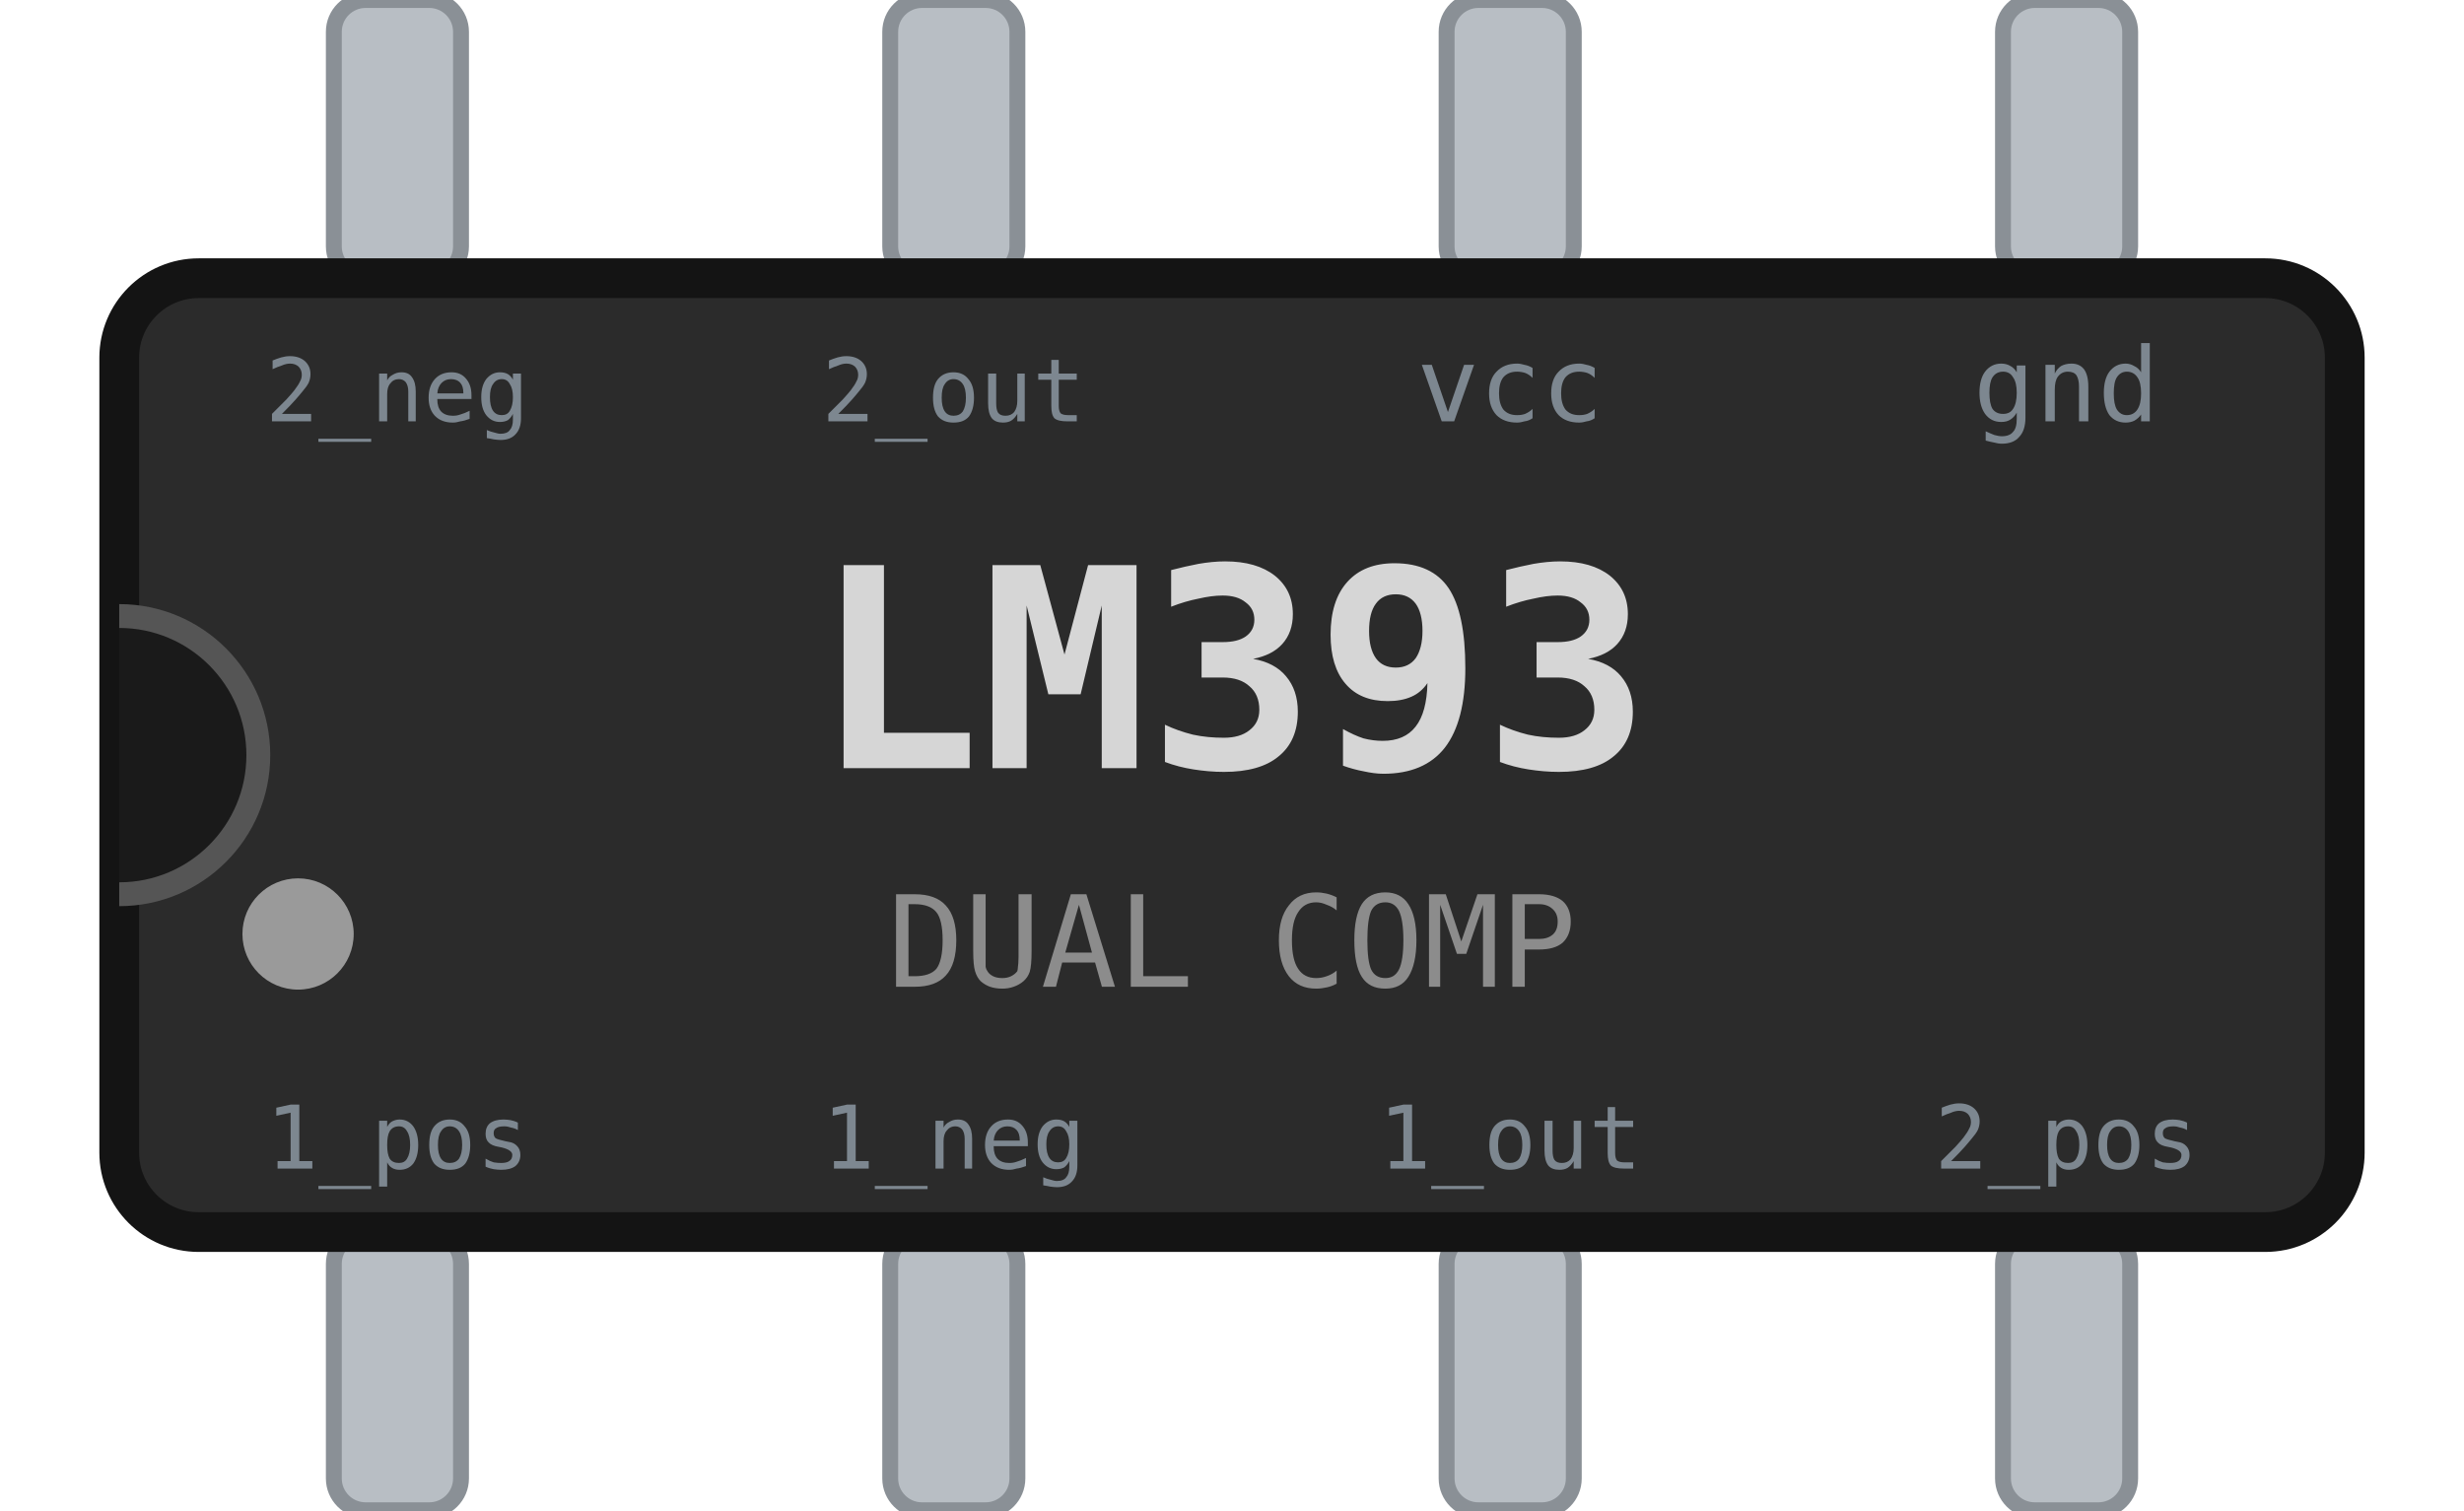
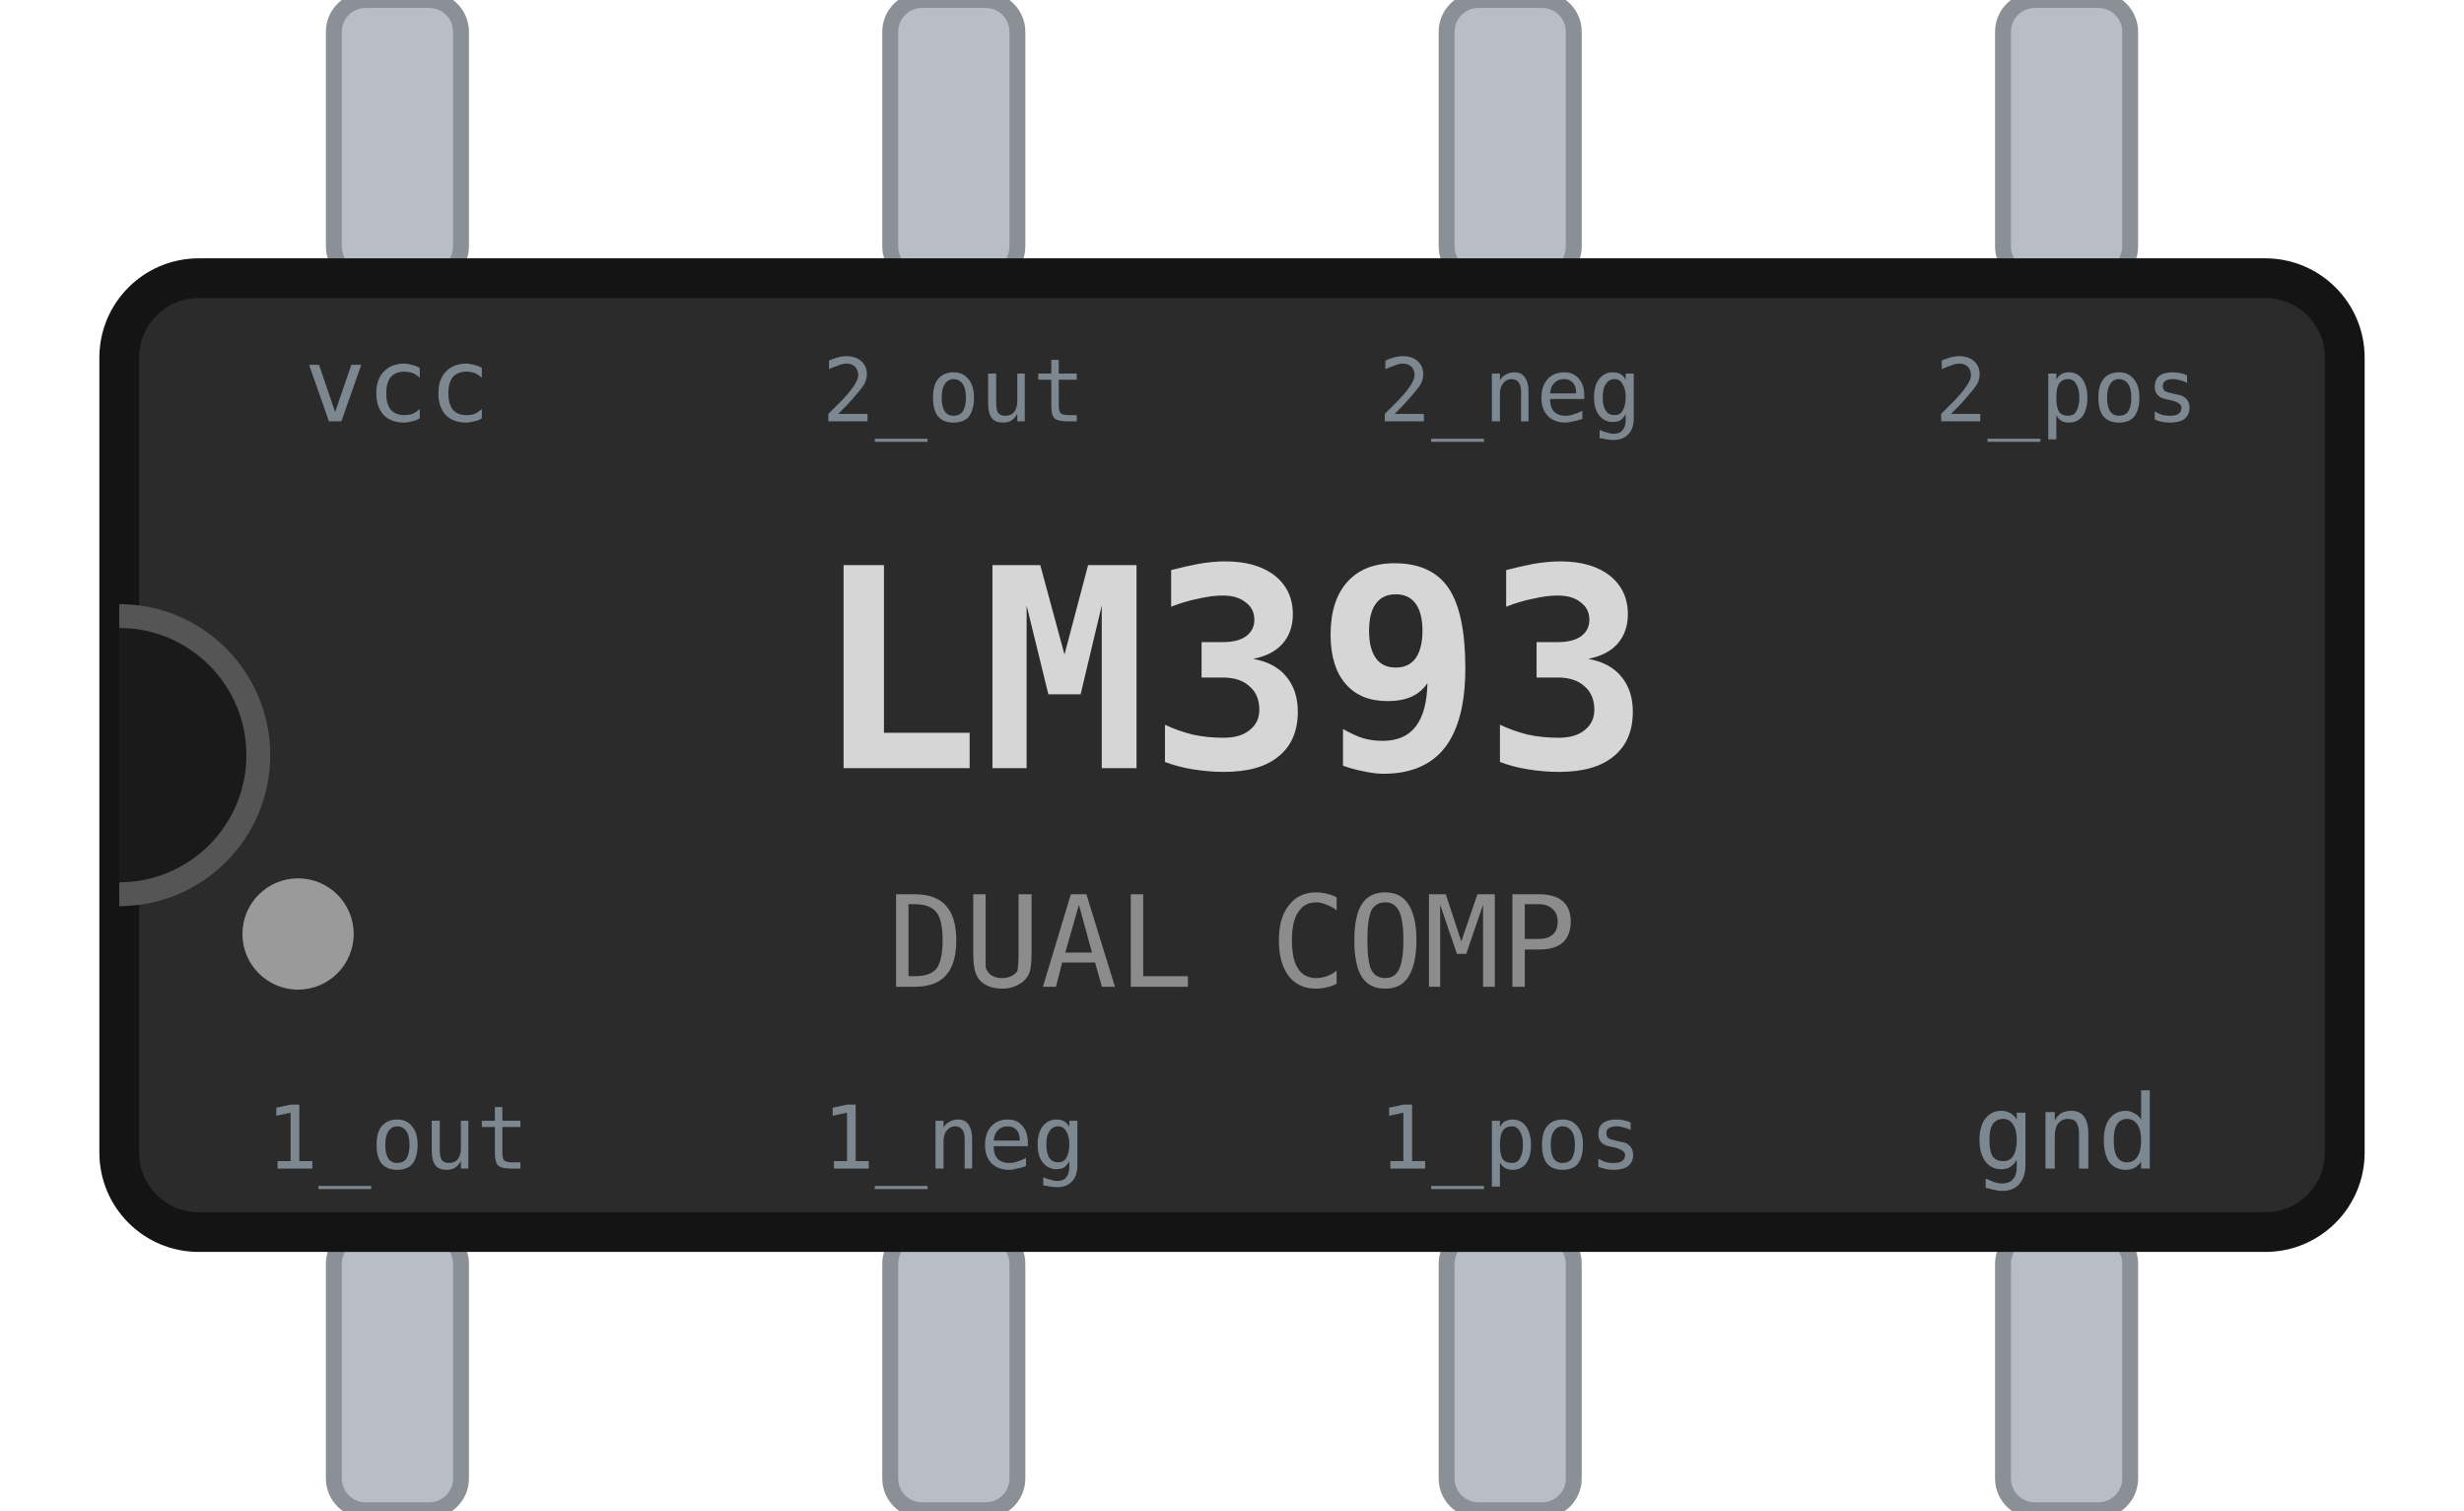
<svg xmlns="http://www.w3.org/2000/svg" viewBox="0 0 62 38" width="62" height="38">
  <rect x="8.4" y="31" width="3.2" height="7" rx="0.8" fill="#b8bec4" stroke="#8a9096" stroke-width="0.4" />
  <rect x="22.4" y="31" width="3.2" height="7" rx="0.8" fill="#b8bec4" stroke="#8a9096" stroke-width="0.4" />
  <rect x="36.4" y="31" width="3.2" height="7" rx="0.8" fill="#b8bec4" stroke="#8a9096" stroke-width="0.4" />
  <rect x="50.4" y="31" width="3.2" height="7" rx="0.8" fill="#b8bec4" stroke="#8a9096" stroke-width="0.4" />
+   <rect x="50.4" y="0" width="3.2" height="7" rx="0.8" fill="#b8bec4" stroke="#8a9096" stroke-width="0.4" />
+   <rect x="36.4" y="0" width="3.2" height="7" rx="0.8" fill="#b8bec4" stroke="#8a9096" stroke-width="0.4" />
+   <rect x="22.4" y="0" width="3.2" height="7" rx="0.8" fill="#b8bec4" stroke="#8a9096" stroke-width="0.4" />
  <rect x="8.4" y="0" width="3.2" height="7" rx="0.8" fill="#b8bec4" stroke="#8a9096" stroke-width="0.4" />
-   <rect x="22.4" y="0" width="3.2" height="7" rx="0.8" fill="#b8bec4" stroke="#8a9096" stroke-width="0.4" />
-   <rect x="36.4" y="0" width="3.2" height="7" rx="0.8" fill="#b8bec4" stroke="#8a9096" stroke-width="0.4" />
-   <rect x="50.4" y="0" width="3.2" height="7" rx="0.8" fill="#b8bec4" stroke="#8a9096" stroke-width="0.4" />
  <rect x="3" y="7" width="56" height="24" rx="2" fill="#2b2b2b" stroke="#141414" stroke-width="1" />
  <path d="M3 15.5 A3.5 3.5 0 0 1 3 22.5" fill="#1a1a1a" stroke="#555" stroke-width="0.6" />
  <circle cx="7.5" cy="23.5" r="1.4" fill="#9a9a9a" />
  <text x="31" y="19.33" text-anchor="middle" font-family="monospace" font-size="7" font-weight="bold" fill="#d6d6d6">LM393</text>
  <text x="31" y="24.83" text-anchor="middle" font-family="monospace" font-size="3.2" fill="#8c8c8c">DUAL COMP</text>
-   <text x="10" y="29.4" text-anchor="middle" font-family="monospace" font-size="2.2" fill="#7d8790">1_pos</text>
+   <text x="10" y="29.4" text-anchor="middle" font-family="monospace" font-size="2.2" fill="#7d8790">1_out</text>
  <text x="24" y="29.4" text-anchor="middle" font-family="monospace" font-size="2.2" fill="#7d8790">1_neg</text>
-   <text x="38" y="29.4" text-anchor="middle" font-family="monospace" font-size="2.2" fill="#7d8790">1_out</text>
-   <text x="52" y="29.4" text-anchor="middle" font-family="monospace" font-size="2.2" fill="#7d8790">2_pos</text>
-   <text x="10" y="10.6" text-anchor="middle" font-family="monospace" font-size="2.2" fill="#7d8790">2_neg</text>
+   <text x="38" y="29.4" text-anchor="middle" font-family="monospace" font-size="2.2" fill="#7d8790">1_pos</text>
+   <text x="52" y="29.4" text-anchor="middle" font-family="monospace" font-size="2.6" fill="#7d8790">gnd</text>
+   <text x="52" y="10.6" text-anchor="middle" font-family="monospace" font-size="2.2" fill="#7d8790">2_pos</text>
+   <text x="38" y="10.6" text-anchor="middle" font-family="monospace" font-size="2.2" fill="#7d8790">2_neg</text>
  <text x="24" y="10.6" text-anchor="middle" font-family="monospace" font-size="2.2" fill="#7d8790">2_out</text>
-   <text x="38" y="10.6" text-anchor="middle" font-family="monospace" font-size="2.6" fill="#7d8790">vcc</text>
-   <text x="52" y="10.6" text-anchor="middle" font-family="monospace" font-size="2.6" fill="#7d8790">gnd</text>
+   <text x="10" y="10.6" text-anchor="middle" font-family="monospace" font-size="2.6" fill="#7d8790">vcc</text>
</svg>
